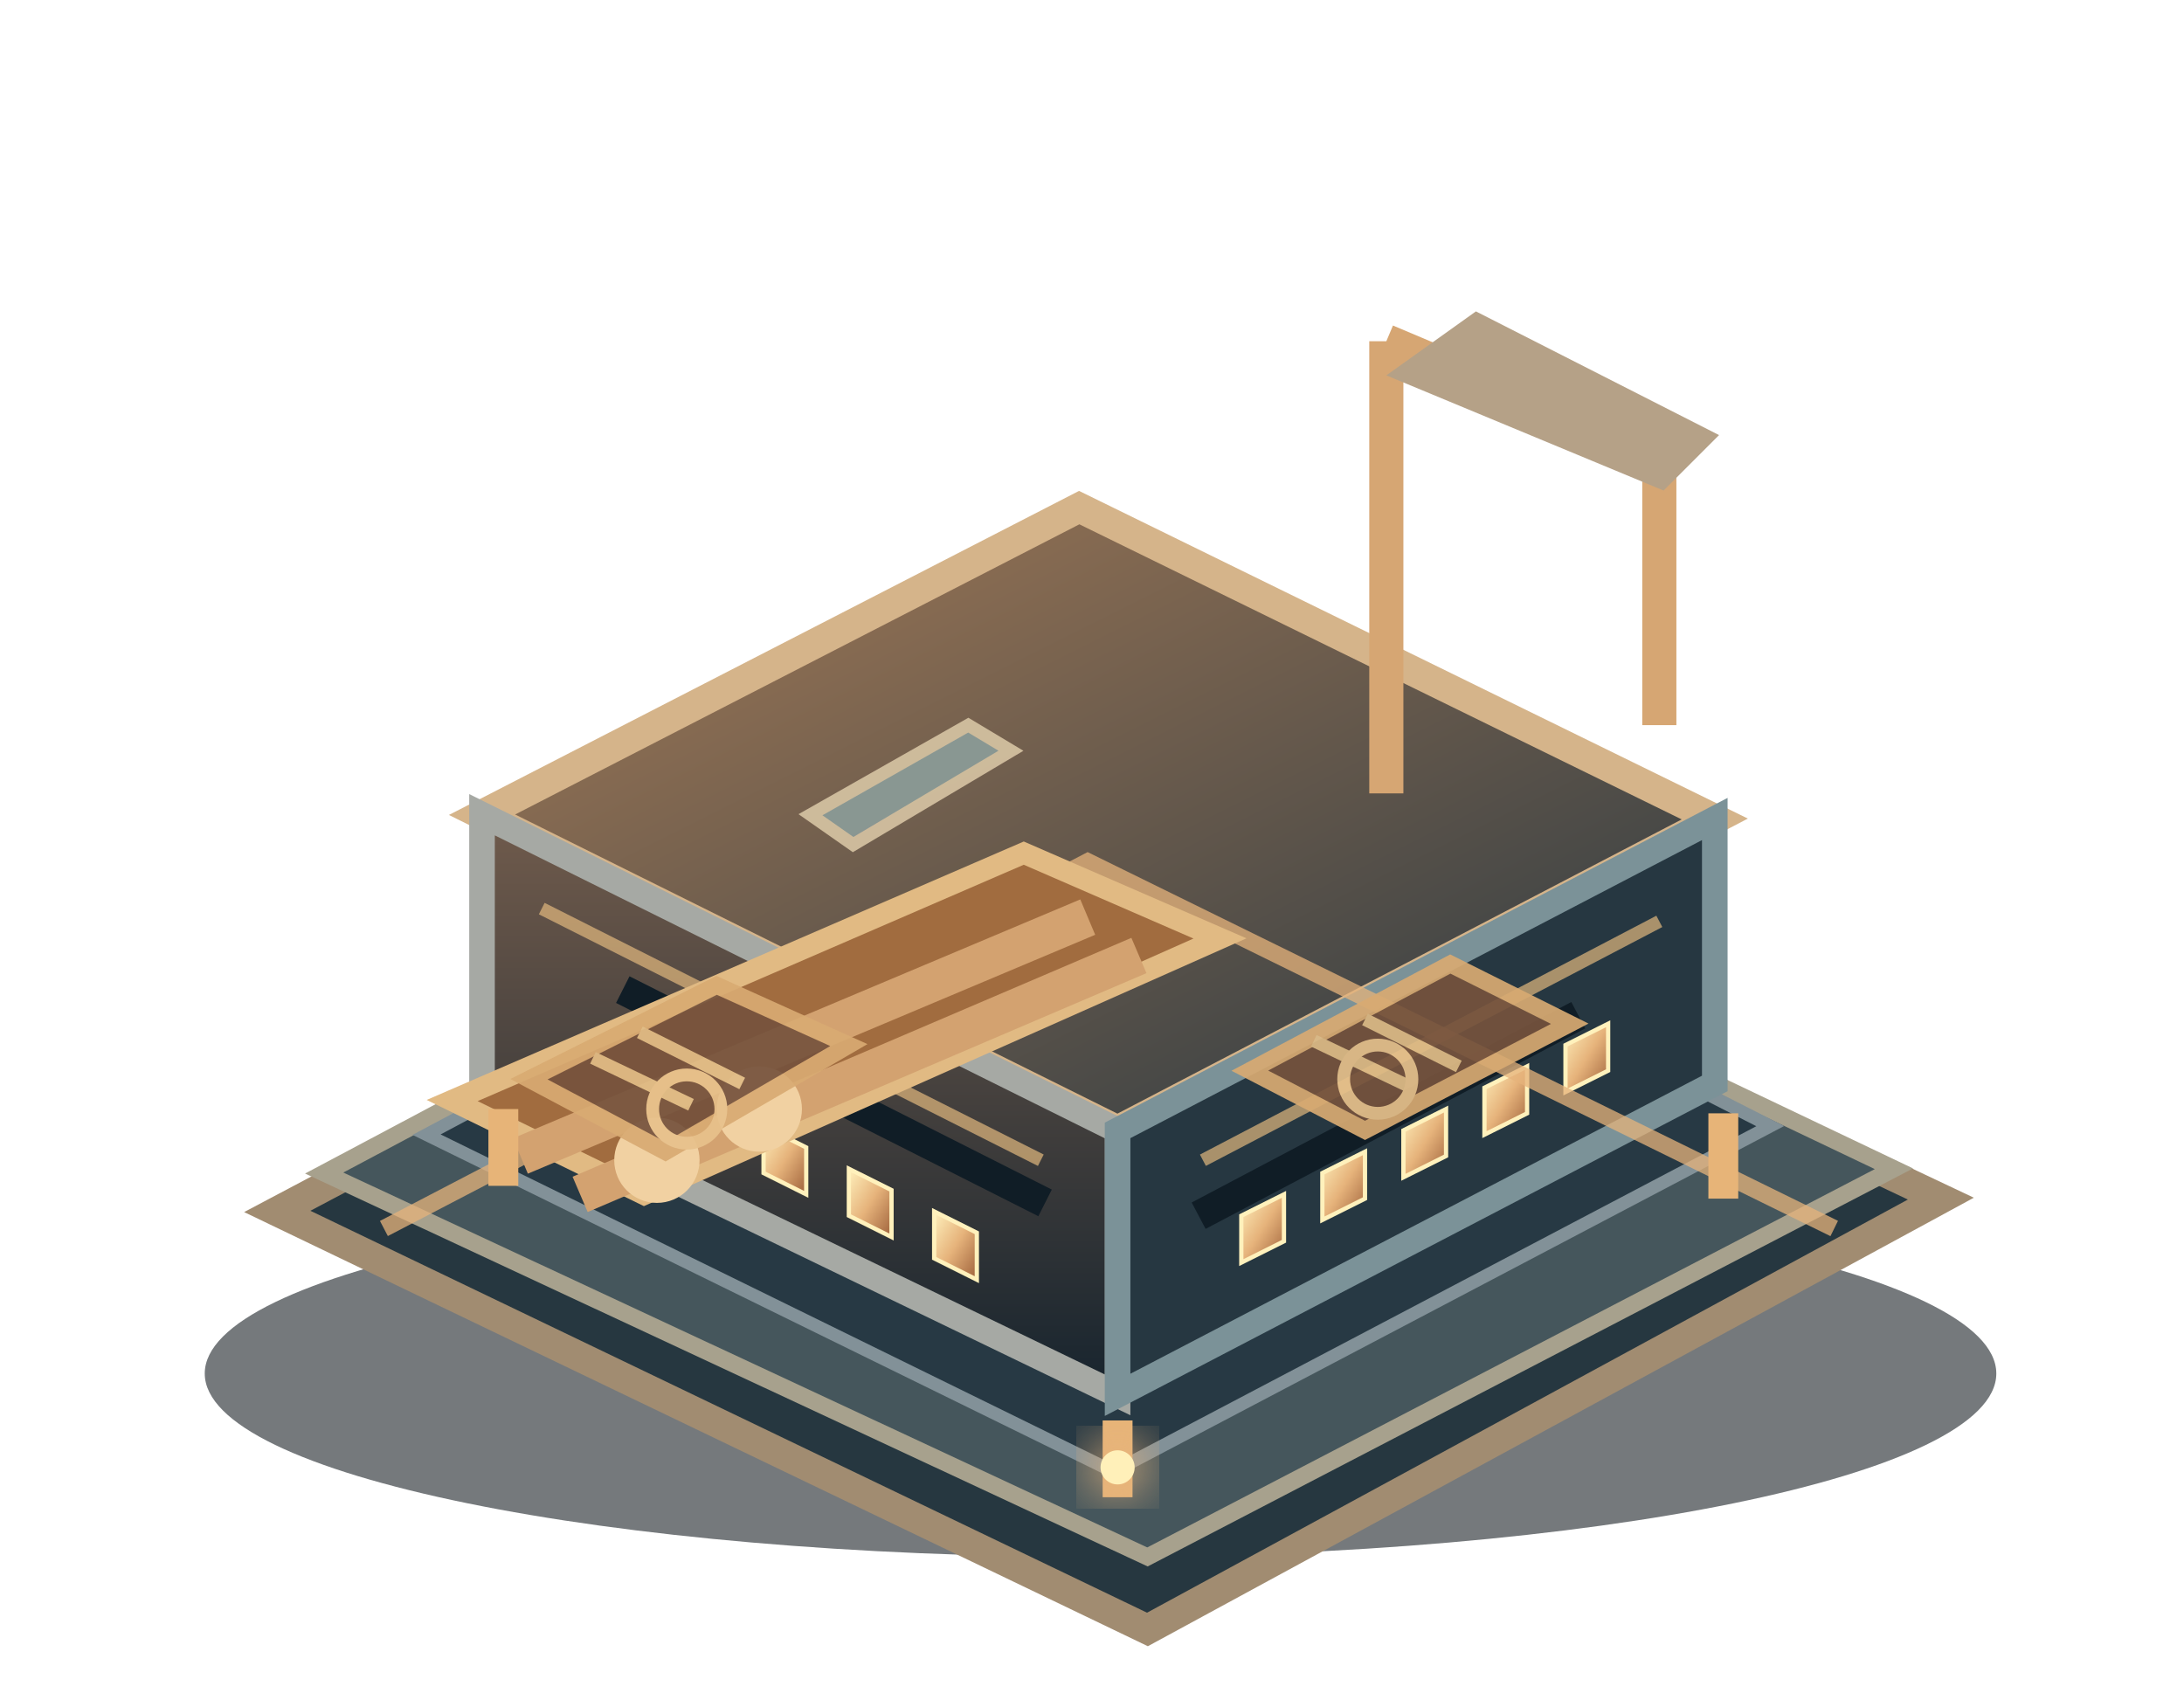
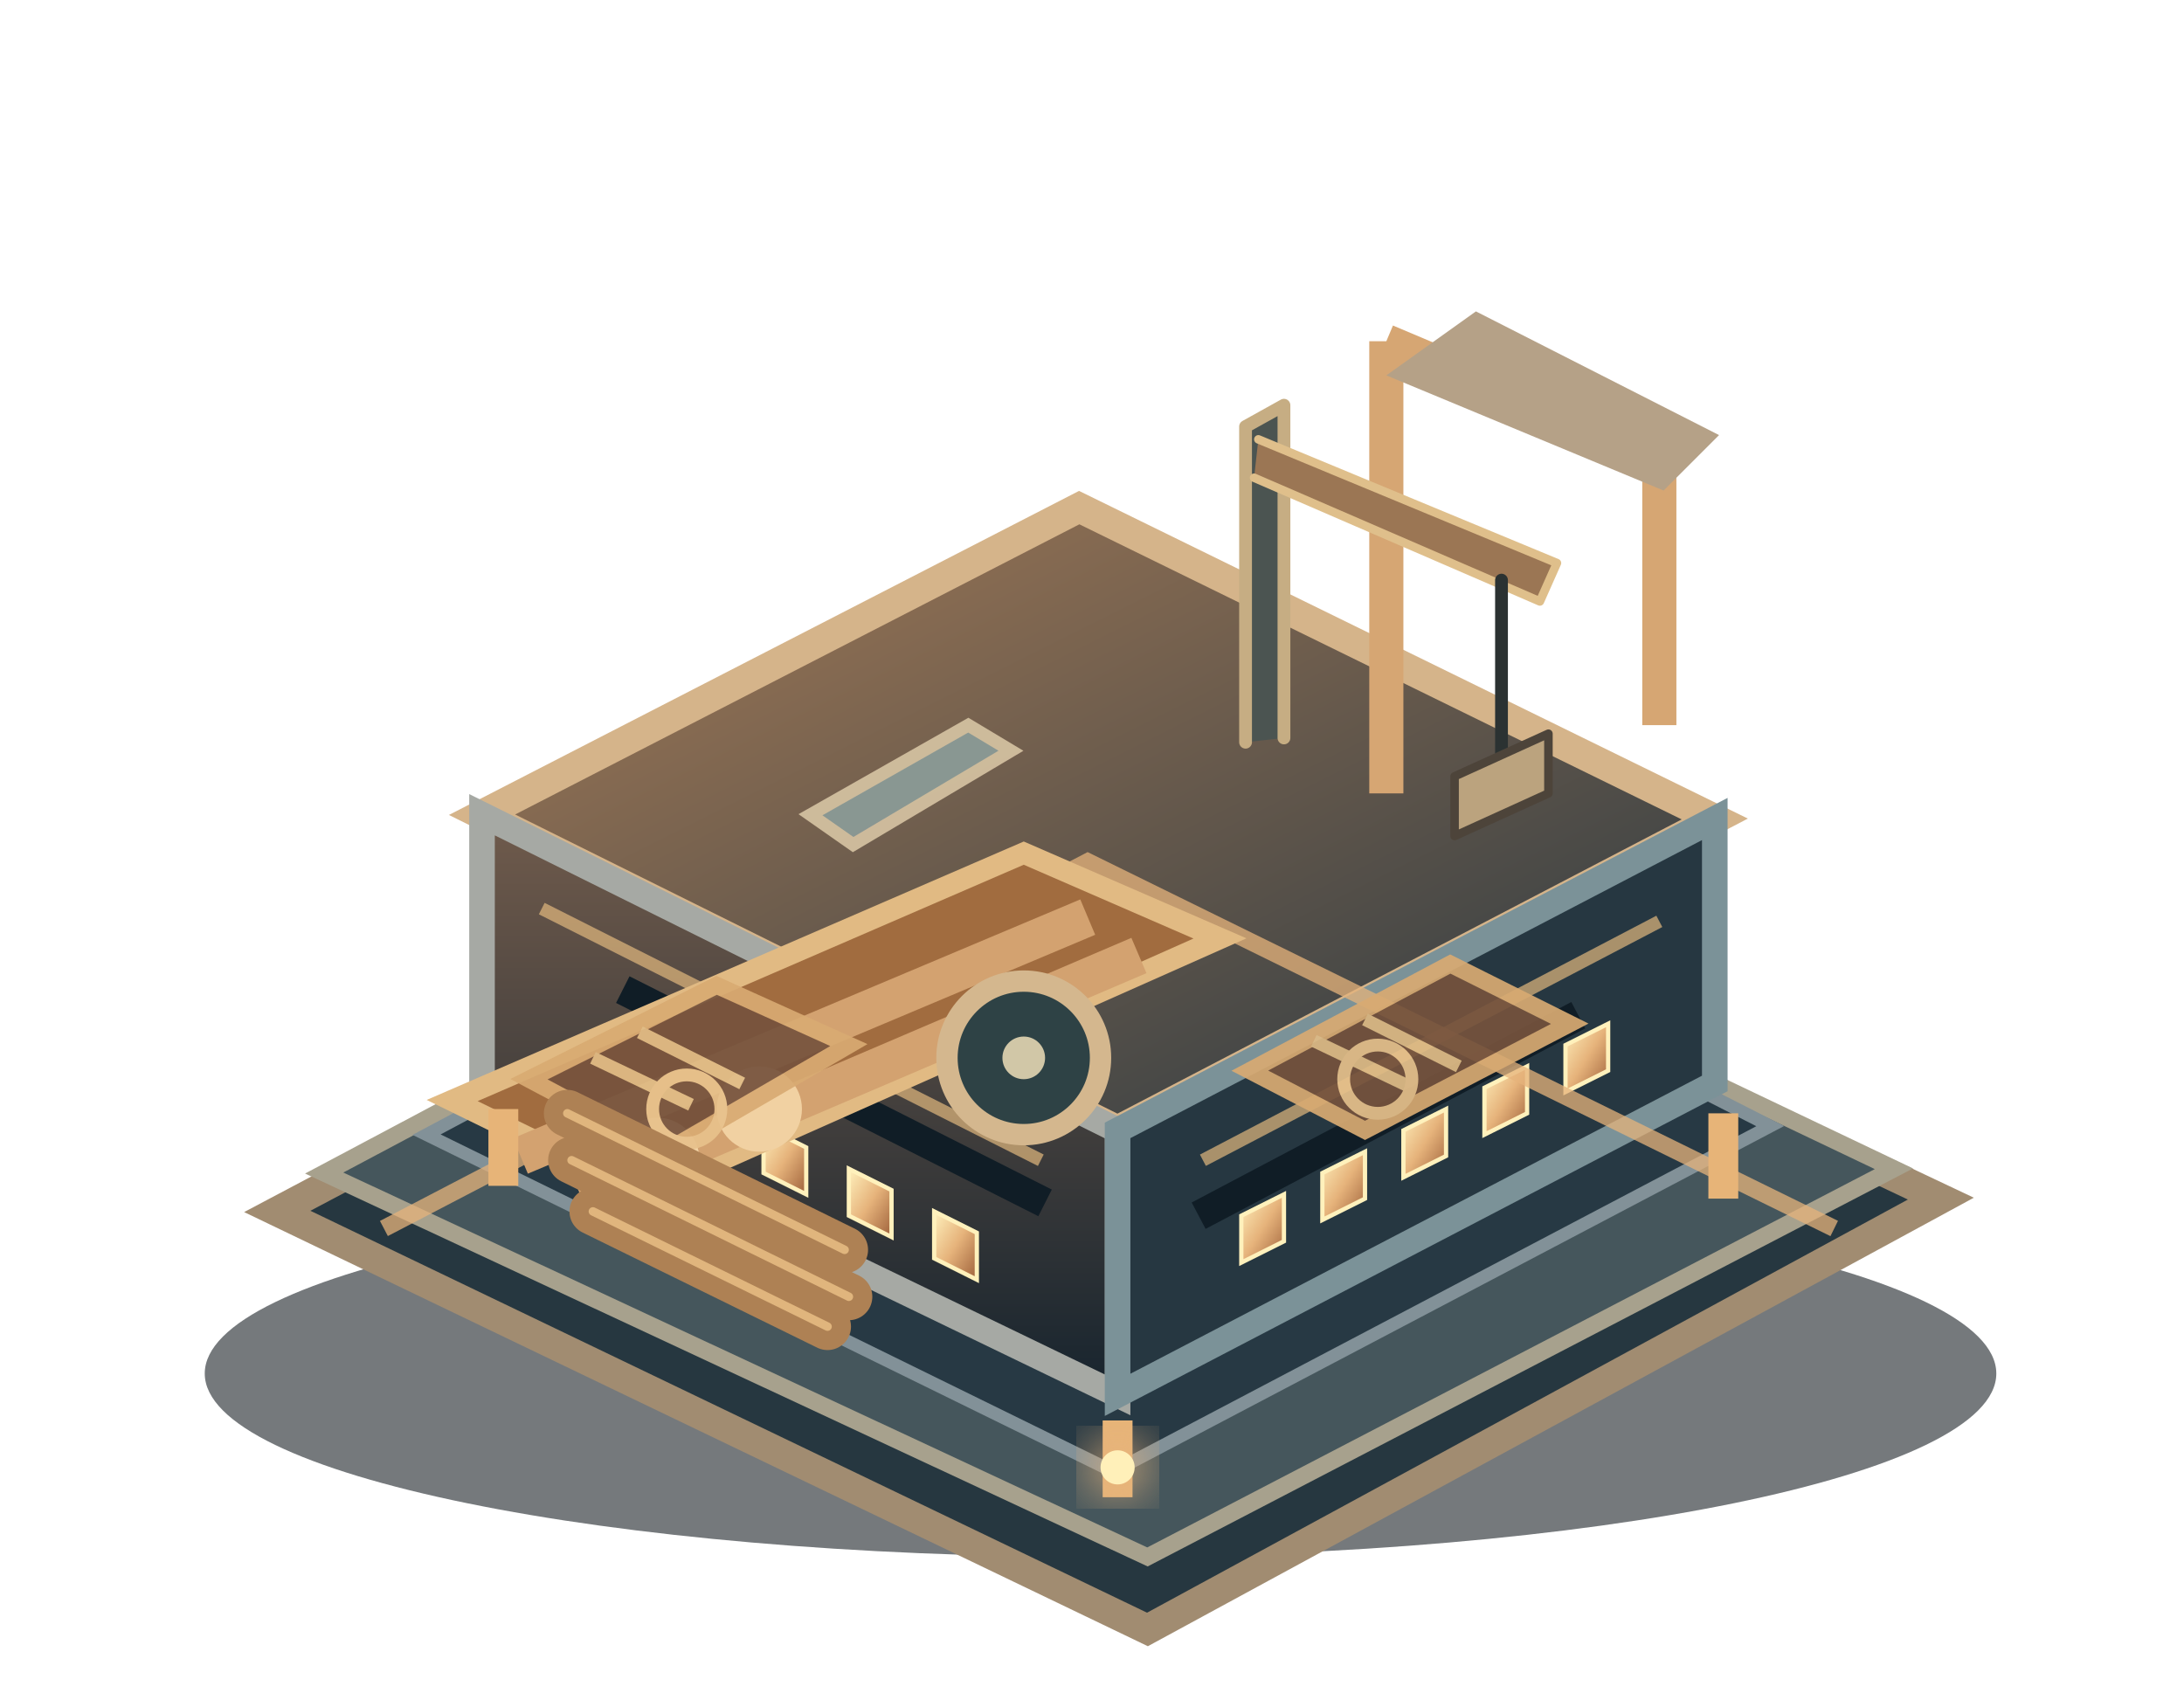
<svg xmlns="http://www.w3.org/2000/svg" width="512" height="400" viewBox="0 0 512 400">
  <defs>
    <linearGradient id="steel" x1="0" y1="0" x2="1" y2="1">
      <stop stop-color="#a77c57" />
      <stop offset="1" stop-color="#273741" />
    </linearGradient>
    <linearGradient id="face" x1="0" y1="0" x2="0" y2="1">
      <stop stop-color="#705b4c" />
      <stop offset="1" stop-color="#17242e" />
    </linearGradient>
    <linearGradient id="lit" x1="0" y1="0" x2="1" y2="1">
      <stop stop-color="#fff1bd" />
      <stop offset=".5" stop-color="#e6b37b" />
      <stop offset="1" stop-color="#9e613a" />
    </linearGradient>
    <filter id="glow">
      <feGaussianBlur stdDeviation="7" />
    </filter>
  </defs>
  <ellipse cx="258" cy="322" rx="210" ry="43" fill="#030b10" opacity=".55" />
  <path d="M65 284L252 185L455 281L269 382Z" fill="#263740" stroke="#a18c71" stroke-width="7" />
  <path d="M76 275L251 182L444 274L269 365Z" fill="#45565c" stroke="#a7a18d" stroke-width="4" />
  <path d="M100 266L256 183L415 264L261 345Z" fill="#273944" stroke="#829198" stroke-width="3" />
  <path d="M113 191L253 119L402 192L262 265Z" fill="url(#steel)" stroke="#d5b48a" stroke-width="7" />
  <path d="M113 191L262 265V327L113 255Z" fill="url(#face)" stroke="#a6a9a4" stroke-width="6" />
  <path d="M262 265L402 192V254L262 327Z" fill="#263741" stroke="#7b9298" stroke-width="6" />
  <path d="M127 213L244 272M282 272L389 216" stroke="#e1b87e" stroke-width="3" opacity=".7" />
  <path d="M146 232L245 282M281 285L370 238" stroke="#101d26" stroke-width="7" />
  <g fill="url(#lit)" stroke="#fff1bc" stroke-width="1">
    <path d="M139 244l10 5v11l-10 -5z" />
    <path d="M159 254l10 5v11l-10 -5z" />
    <path d="M179 264l10 5v11l-10 -5z" />
    <path d="M199 274l10 5v11l-10 -5z" />
    <path d="M219 284l10 5v11l-10 -5z" />
    <path d="M291 285l10 -5v11l-10 5z" />
    <path d="M310 275l10 -5v11l-10 5z" />
    <path d="M329 265l10 -5v11l-10 5z" />
    <path d="M348 255l10 -5v11l-10 5z" />
    <path d="M367 245l10 -5v11l-10 5z" />
  </g>
  <path d="M90 288L255 202L430 288" stroke="#e6b37b" stroke-width="4" fill="none" opacity=".75" />
  <g>
    <path d="M106 258L240 200L286 220L151 280Z" fill="#a16c3f" stroke="#e1ba83" stroke-width="5" />
    <path d="M122 271L255 215M136 280L267 224" stroke="#d3a270" stroke-width="9" />
    <circle cx="154" cy="272" r="10" fill="#f1d1a2" />
    <circle cx="178" cy="260" r="10" fill="#f1d1a2" />
    <path d="M325 186V80M325 80L389 107M389 107V170" stroke="#d6a673" stroke-width="8" fill="none" />
    <path d="M325 88L346 73L403 102L390 115Z" fill="#b5a187" />
  </g>
  <path d="M262 333V351M118 260V278M404 261V281" stroke="#e7b478" stroke-width="7" />
  <circle cx="262" cy="344" r="8" fill="#e6b37b" filter="url(#glow)" />
  <circle cx="262" cy="344" r="4" fill="#fff0b9" />
  <g opacity=".92">
    <path d="M124 253l44-22 31 14-43 25zM293 251l47-25 28 14-48 25z" fill="#75533d" stroke="#d8aa72" stroke-width="4" />
    <path d="M139 248l23 11m-12-17 24 12m134-10 23 11m-11-16 22 11" stroke="#dfbc85" stroke-width="3" />
    <circle cx="161" cy="260" r="8" fill="none" stroke="#e7c18b" stroke-width="3" />
    <circle cx="323" cy="253" r="8" fill="none" stroke="#e7c18b" stroke-width="3" />
    <path d="M190 191l37-21 10 6-37 22z" fill="#8b9b98" stroke="#d5c2a2" stroke-width="3" />
  </g>
+   <g stroke-linecap="round" stroke-linejoin="round">
+     <path d="M133 261l65 32m-64-21 65 32m-60-20 55 27" stroke="#ae8154" stroke-width="11" />
+     <path d="M133 261l65 32m-64-21 65 32m-60-20 55 27" stroke="#e0b57d" stroke-width="2" />
+     <path d="M292 174v-74l9-5v78" fill="#4b5451" stroke="#c6ad83" stroke-width="3" />
+     <path d="M295 103l70 29-4 9-67-29" fill="#9b7654" stroke="#dfbf8b" stroke-width="2" />
+     <path d="M352 136v48" stroke="#2b3232" stroke-width="3" />
+     <path d="M341 182l22-10v14l-22 10z" fill="#bba37e" stroke="#4d443a" stroke-width="2" />
+     <circle cx="240" cy="248" r="18" fill="#2e4245" stroke="#d4b78e" stroke-width="5" />
+     <circle cx="240" cy="248" r="5" fill="#d1c7a7" />
+   </g>
</svg>
